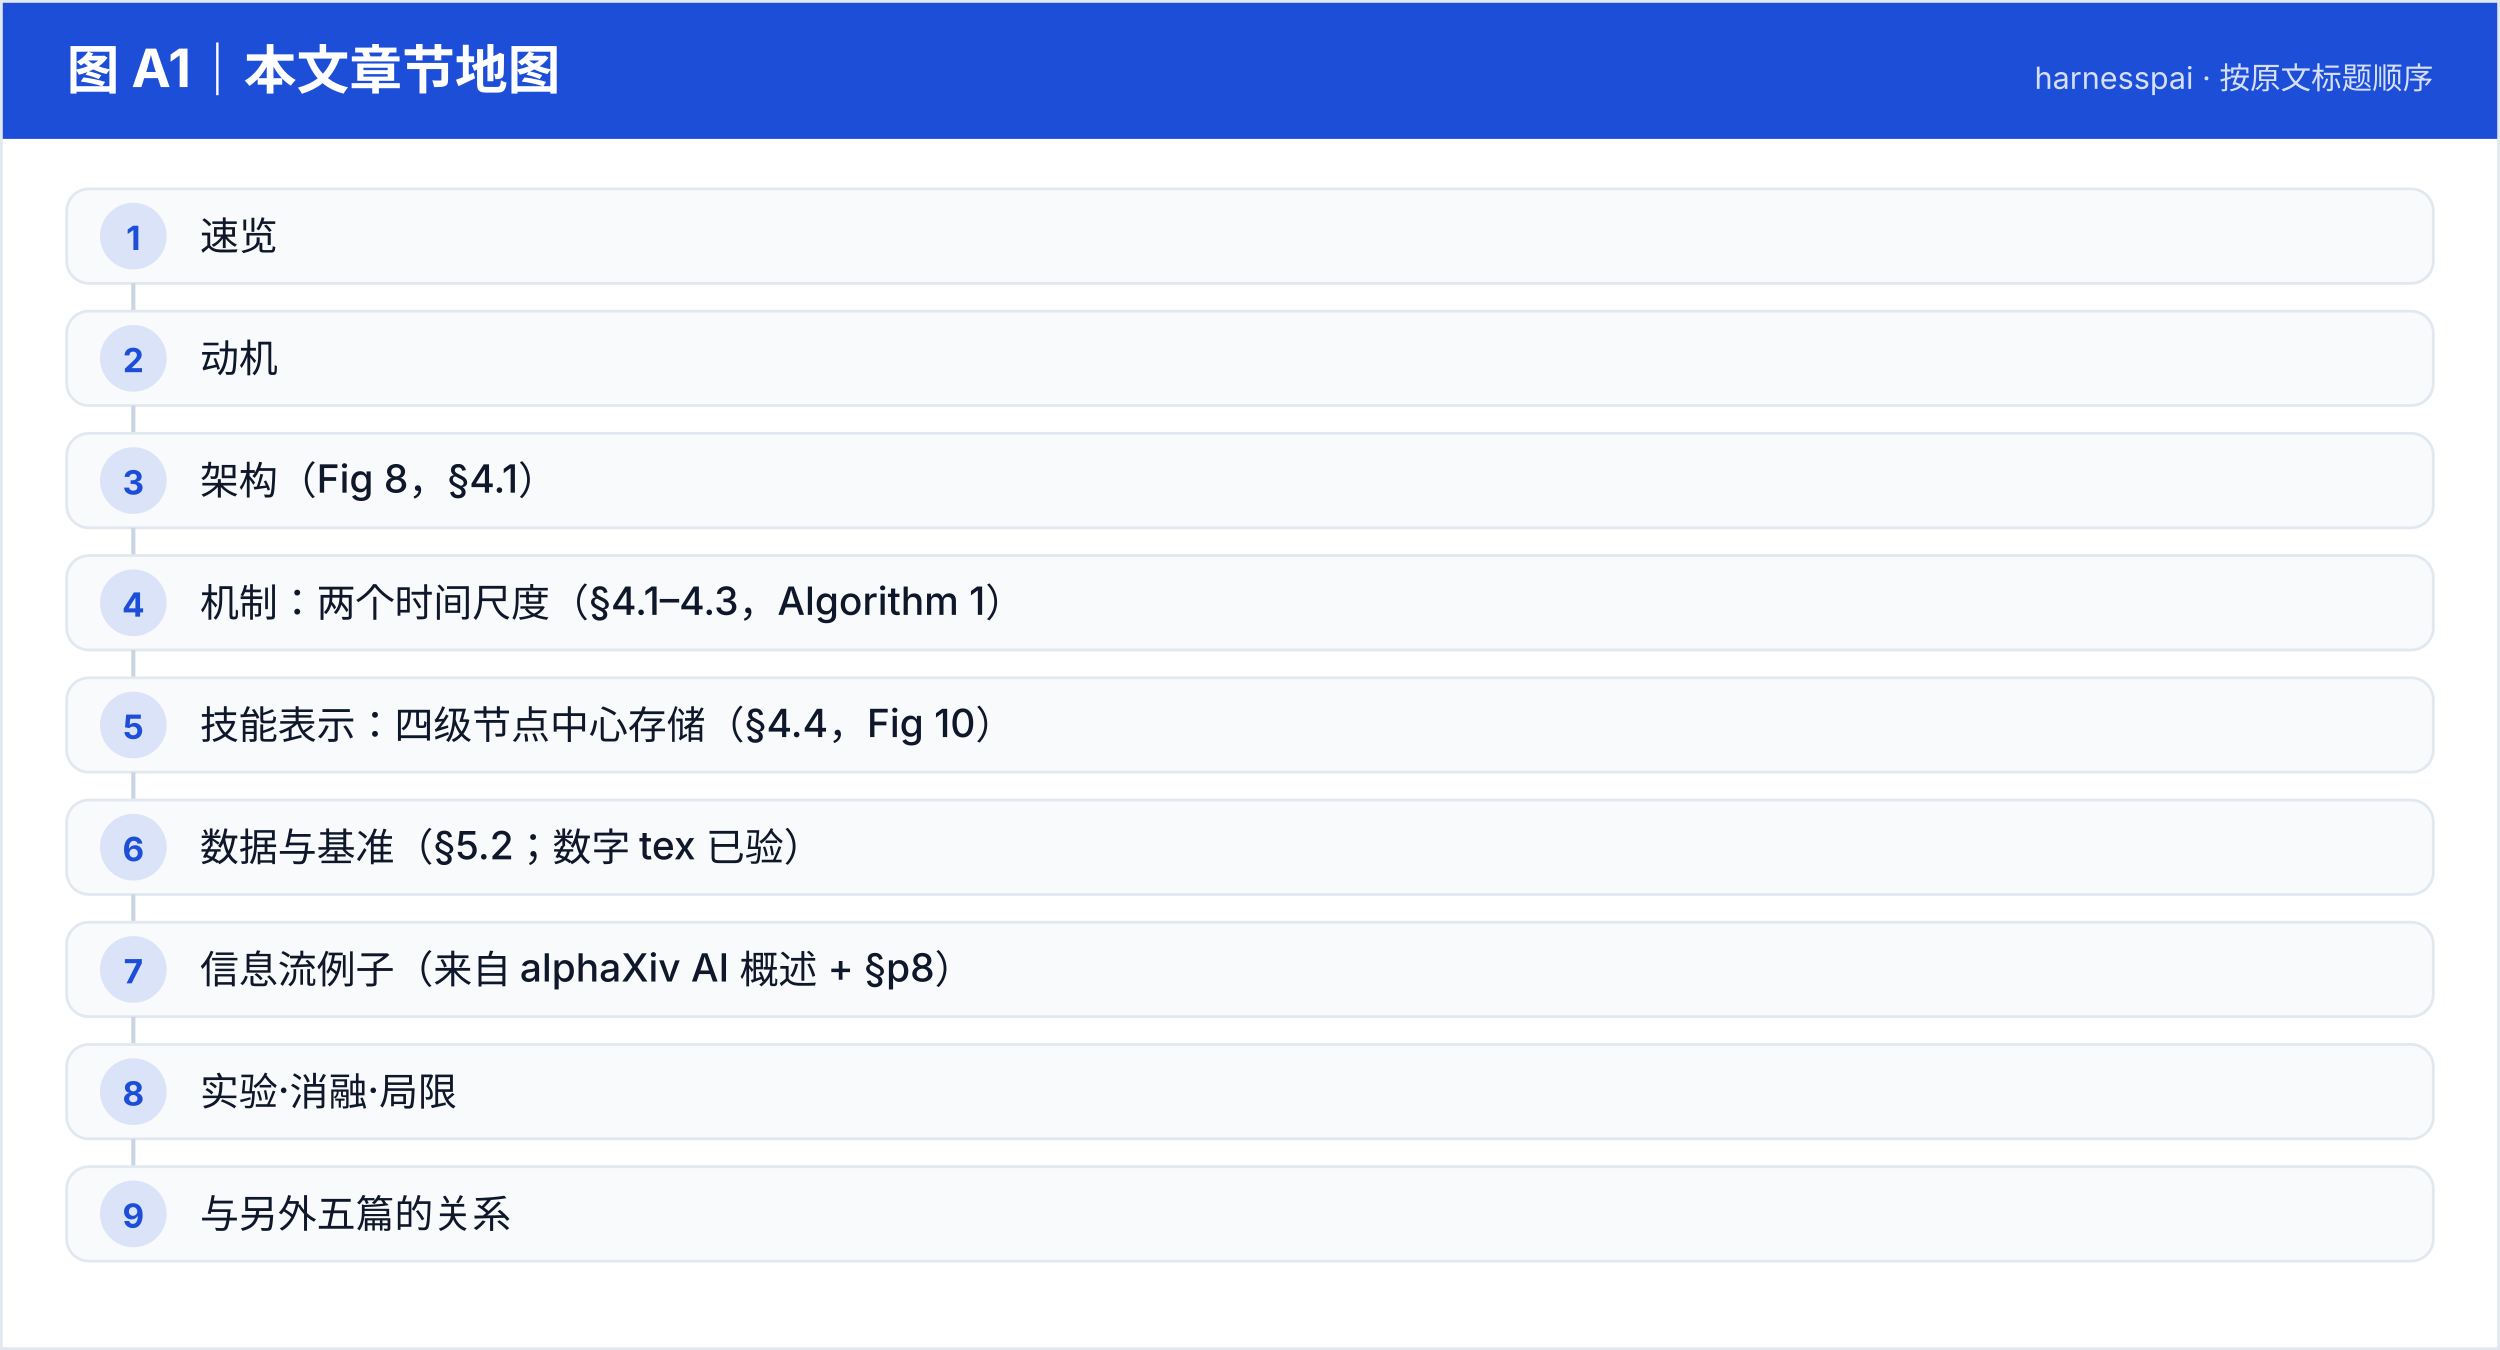
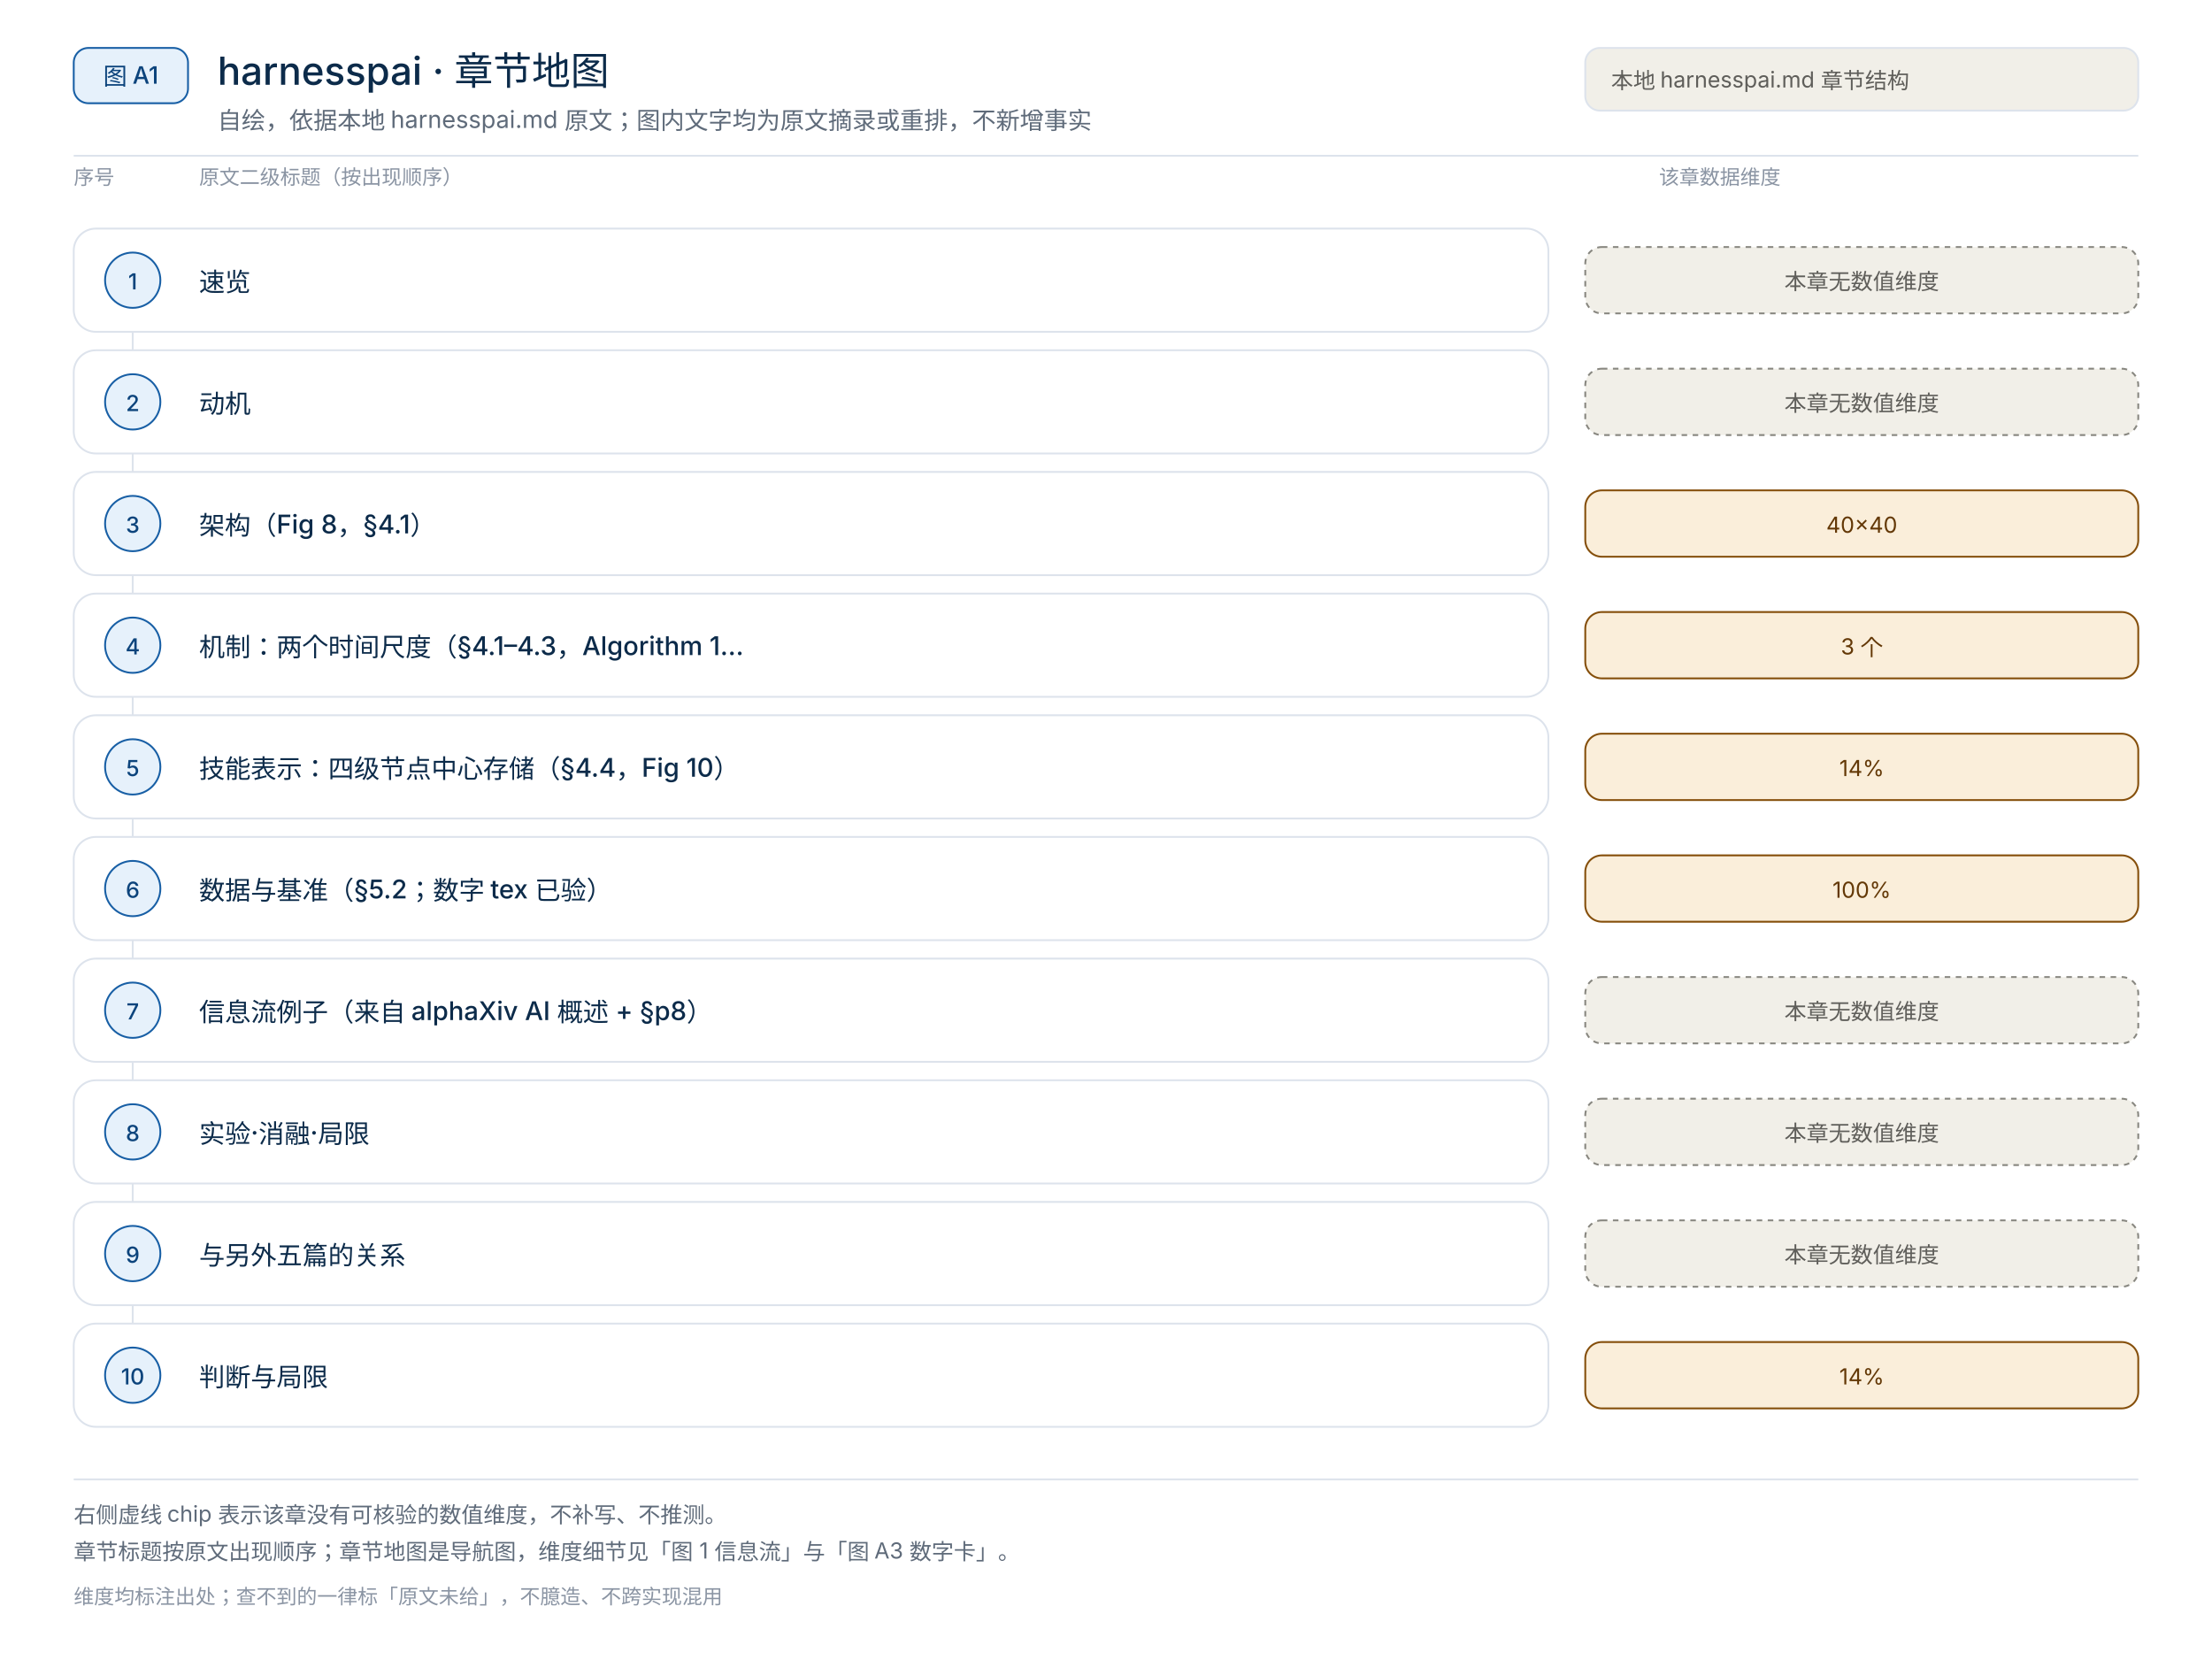
- <svg xmlns="http://www.w3.org/2000/svg" viewBox="0 0 900 486" width="900" height="486" font-family="PingFang SC, -apple-system, BlinkMacSystemFont, Microsoft YaHei, sans-serif">
-   <rect width="900" height="486" fill="#ffffff" />
-   <rect x="0" y="0" width="900" height="50" fill="#1d4ed8" />
-   <text x="24" y="32" font-size="19" fill="#ffffff" font-weight="700" text-anchor="start">图 A1｜本文章节地图</text>
-   <text x="876" y="32" font-size="11" fill="#ffffff" font-weight="400" text-anchor="end" opacity="0.82">harnesspai · 按原文标题顺序</text>
-   <rect x="24" y="68" width="852" height="34" rx="8" fill="#f8fafc" stroke="#e2e8f0" />
-   <circle cx="48" cy="85" r="12" fill="#1d4ed8" opacity="0.14" />
-   <text x="48" y="90" font-size="12" fill="#1d4ed8" font-weight="700" text-anchor="middle">1</text>
-   <text x="72" y="90" font-size="14" fill="#0f172a" font-weight="500" text-anchor="start">速览</text>
-   <path d="M48 102 L48 112" stroke="#cbd5e1" stroke-width="1.5" />
-   <rect x="24" y="112" width="852" height="34" rx="8" fill="#f8fafc" stroke="#e2e8f0" />
-   <circle cx="48" cy="129" r="12" fill="#1d4ed8" opacity="0.14" />
-   <text x="48" y="134" font-size="12" fill="#1d4ed8" font-weight="700" text-anchor="middle">2</text>
-   <text x="72" y="134" font-size="14" fill="#0f172a" font-weight="500" text-anchor="start">动机</text>
-   <path d="M48 146 L48 156" stroke="#cbd5e1" stroke-width="1.5" />
-   <rect x="24" y="156" width="852" height="34" rx="8" fill="#f8fafc" stroke="#e2e8f0" />
-   <circle cx="48" cy="173" r="12" fill="#1d4ed8" opacity="0.14" />
-   <text x="48" y="178" font-size="12" fill="#1d4ed8" font-weight="700" text-anchor="middle">3</text>
-   <text x="72" y="178" font-size="14" fill="#0f172a" font-weight="500" text-anchor="start">架构（Fig 8，§4.1）</text>
-   <path d="M48 190 L48 200" stroke="#cbd5e1" stroke-width="1.5" />
-   <rect x="24" y="200" width="852" height="34" rx="8" fill="#f8fafc" stroke="#e2e8f0" />
-   <circle cx="48" cy="217" r="12" fill="#1d4ed8" opacity="0.14" />
-   <text x="48" y="222" font-size="12" fill="#1d4ed8" font-weight="700" text-anchor="middle">4</text>
-   <text x="72" y="222" font-size="14" fill="#0f172a" font-weight="500" text-anchor="start">机制：两个时间尺度（§4.1–4.3，Algorithm 1）</text>
-   <path d="M48 234 L48 244" stroke="#cbd5e1" stroke-width="1.5" />
-   <rect x="24" y="244" width="852" height="34" rx="8" fill="#f8fafc" stroke="#e2e8f0" />
-   <circle cx="48" cy="261" r="12" fill="#1d4ed8" opacity="0.14" />
-   <text x="48" y="266" font-size="12" fill="#1d4ed8" font-weight="700" text-anchor="middle">5</text>
-   <text x="72" y="266" font-size="14" fill="#0f172a" font-weight="500" text-anchor="start">技能表示：四级节点中心存储（§4.4，Fig 10）</text>
-   <path d="M48 278 L48 288" stroke="#cbd5e1" stroke-width="1.5" />
-   <rect x="24" y="288" width="852" height="34" rx="8" fill="#f8fafc" stroke="#e2e8f0" />
-   <circle cx="48" cy="305" r="12" fill="#1d4ed8" opacity="0.14" />
-   <text x="48" y="310" font-size="12" fill="#1d4ed8" font-weight="700" text-anchor="middle">6</text>
-   <text x="72" y="310" font-size="14" fill="#0f172a" font-weight="500" text-anchor="start">数据与基准（§5.2；数字 tex 已验）</text>
-   <path d="M48 322 L48 332" stroke="#cbd5e1" stroke-width="1.5" />
-   <rect x="24" y="332" width="852" height="34" rx="8" fill="#f8fafc" stroke="#e2e8f0" />
-   <circle cx="48" cy="349" r="12" fill="#1d4ed8" opacity="0.14" />
-   <text x="48" y="354" font-size="12" fill="#1d4ed8" font-weight="700" text-anchor="middle">7</text>
-   <text x="72" y="354" font-size="14" fill="#0f172a" font-weight="500" text-anchor="start">信息流例子（来自 alphaXiv AI 概述 + §p8）</text>
-   <path d="M48 366 L48 376" stroke="#cbd5e1" stroke-width="1.5" />
-   <rect x="24" y="376" width="852" height="34" rx="8" fill="#f8fafc" stroke="#e2e8f0" />
-   <circle cx="48" cy="393" r="12" fill="#1d4ed8" opacity="0.14" />
-   <text x="48" y="398" font-size="12" fill="#1d4ed8" font-weight="700" text-anchor="middle">8</text>
-   <text x="72" y="398" font-size="14" fill="#0f172a" font-weight="500" text-anchor="start">实验·消融·局限</text>
-   <path d="M48 410 L48 420" stroke="#cbd5e1" stroke-width="1.5" />
-   <rect x="24" y="420" width="852" height="34" rx="8" fill="#f8fafc" stroke="#e2e8f0" />
-   <circle cx="48" cy="437" r="12" fill="#1d4ed8" opacity="0.14" />
-   <text x="48" y="442" font-size="12" fill="#1d4ed8" font-weight="700" text-anchor="middle">9</text>
-   <text x="72" y="442" font-size="14" fill="#0f172a" font-weight="500" text-anchor="start">与另外五篇的关系</text>
-   <rect x="0.5" y="0.5" width="899" height="485" fill="none" stroke="#e2e8f0" />
+ <svg xmlns="http://www.w3.org/2000/svg" width="1200" height="900" viewBox="0 0 1200 900" role="img">
+   <defs>
+     <marker id="arrow" viewBox="0 0 10 10" refX="8" refY="5" markerWidth="6" markerHeight="6" orient="auto-start-reverse">
+       <path d="M2 1L8 5L2 9" fill="none" stroke="#185FA5" stroke-width="1.6" stroke-linecap="round" stroke-linejoin="round" />
+     </marker>
+   </defs>
+   <rect x="0" y="0" width="1200" height="900" rx="0" fill="#FFFFFF" stroke="#FFFFFF" stroke-width="1" />
+   <text x="118" y="46" font-family="-apple-system,BlinkMacSystemFont,'PingFang SC','Microsoft YaHei',sans-serif" font-size="21" font-weight="500" fill="#0C2B4A" text-anchor="start">harnesspai · 章节地图</text>
+   <text x="118" y="70" font-family="-apple-system,BlinkMacSystemFont,'PingFang SC','Microsoft YaHei',sans-serif" font-size="13" font-weight="400" fill="#5F6B7A" text-anchor="start">自绘，依据本地 harnesspai.md 原文；图内文字均为原文摘录或重排，不新增事实</text>
+   <rect x="40" y="84" width="1120" height="1" rx="0" fill="#DDE3EC" stroke="#DDE3EC" stroke-width="0" />
+   <rect x="860" y="26" width="300" height="34" rx="8" fill="#F1EFE8" stroke="#DDE3EC" stroke-width="1" />
+   <text x="874" y="48" font-family="-apple-system,BlinkMacSystemFont,'PingFang SC','Microsoft YaHei',sans-serif" font-size="12" font-weight="400" fill="#5F5E5A" text-anchor="start">本地 harnesspai.md 章节结构</text>
+   <rect x="40" y="26" width="62" height="30" rx="8" fill="#E6F1FB" stroke="#185FA5" stroke-width="1" />
+   <text x="71" y="46" font-family="-apple-system,BlinkMacSystemFont,'PingFang SC','Microsoft YaHei',sans-serif" font-size="13" font-weight="500" fill="#0C447C" text-anchor="middle">图 A1</text>
+   <text x="40" y="100" font-family="-apple-system,BlinkMacSystemFont,'PingFang SC','Microsoft YaHei',sans-serif" font-size="11" font-weight="400" fill="#8A94A3" text-anchor="start">序号</text>
+   <text x="108" y="100" font-family="-apple-system,BlinkMacSystemFont,'PingFang SC','Microsoft YaHei',sans-serif" font-size="11" font-weight="400" fill="#8A94A3" text-anchor="start">原文二级标题（按出现顺序）</text>
+   <text x="900" y="100" font-family="-apple-system,BlinkMacSystemFont,'PingFang SC','Microsoft YaHei',sans-serif" font-size="11" font-weight="400" fill="#8A94A3" text-anchor="start">该章数据维度</text>
+   <rect x="40" y="124" width="800" height="56" rx="12" fill="#FFFFFF" stroke="#DDE3EC" stroke-width="1" />
+   <circle cx="72" cy="152" r="15" fill="#E6F1FB" stroke="#185FA5" stroke-width="1" />
+   <text x="72" y="157" font-family="-apple-system,BlinkMacSystemFont,'PingFang SC','Microsoft YaHei',sans-serif" font-size="12" font-weight="500" fill="#0C447C" text-anchor="middle">1</text>
+   <text x="108" y="158" font-family="-apple-system,BlinkMacSystemFont,'PingFang SC','Microsoft YaHei',sans-serif" font-size="14" font-weight="500" fill="#0C2B4A" text-anchor="start">速览</text>
+   <rect x="860" y="134" width="300" height="36" rx="9" fill="#F1EFE8" stroke="#888780" stroke-width="1" stroke-dasharray="3 3" />
+   <text x="1010" y="157" font-family="-apple-system,BlinkMacSystemFont,'PingFang SC','Microsoft YaHei',sans-serif" font-size="12" font-weight="400" fill="#5F5E5A" text-anchor="middle">本章无数值维度</text>
+   <path d="M72 180 L72 190" fill="none" stroke="#DDE3EC" stroke-width="1" />
+   <rect x="40" y="190" width="800" height="56" rx="12" fill="#FFFFFF" stroke="#DDE3EC" stroke-width="1" />
+   <circle cx="72" cy="218" r="15" fill="#E6F1FB" stroke="#185FA5" stroke-width="1" />
+   <text x="72" y="223" font-family="-apple-system,BlinkMacSystemFont,'PingFang SC','Microsoft YaHei',sans-serif" font-size="12" font-weight="500" fill="#0C447C" text-anchor="middle">2</text>
+   <text x="108" y="224" font-family="-apple-system,BlinkMacSystemFont,'PingFang SC','Microsoft YaHei',sans-serif" font-size="14" font-weight="500" fill="#0C2B4A" text-anchor="start">动机</text>
+   <rect x="860" y="200" width="300" height="36" rx="9" fill="#F1EFE8" stroke="#888780" stroke-width="1" stroke-dasharray="3 3" />
+   <text x="1010" y="223" font-family="-apple-system,BlinkMacSystemFont,'PingFang SC','Microsoft YaHei',sans-serif" font-size="12" font-weight="400" fill="#5F5E5A" text-anchor="middle">本章无数值维度</text>
+   <path d="M72 246 L72 256" fill="none" stroke="#DDE3EC" stroke-width="1" />
+   <rect x="40" y="256" width="800" height="56" rx="12" fill="#FFFFFF" stroke="#DDE3EC" stroke-width="1" />
+   <circle cx="72" cy="284" r="15" fill="#E6F1FB" stroke="#185FA5" stroke-width="1" />
+   <text x="72" y="289" font-family="-apple-system,BlinkMacSystemFont,'PingFang SC','Microsoft YaHei',sans-serif" font-size="12" font-weight="500" fill="#0C447C" text-anchor="middle">3</text>
+   <text x="108" y="290" font-family="-apple-system,BlinkMacSystemFont,'PingFang SC','Microsoft YaHei',sans-serif" font-size="14" font-weight="500" fill="#0C2B4A" text-anchor="start">架构（Fig 8，§4.1）</text>
+   <rect x="860" y="266" width="300" height="36" rx="9" fill="#FAEEDA" stroke="#854F0B" stroke-width="1" />
+   <text x="1010" y="289" font-family="-apple-system,BlinkMacSystemFont,'PingFang SC','Microsoft YaHei',sans-serif" font-size="12" font-weight="400" fill="#633806" text-anchor="middle">40×40</text>
+   <path d="M72 312 L72 322" fill="none" stroke="#DDE3EC" stroke-width="1" />
+   <rect x="40" y="322" width="800" height="56" rx="12" fill="#FFFFFF" stroke="#DDE3EC" stroke-width="1" />
+   <circle cx="72" cy="350" r="15" fill="#E6F1FB" stroke="#185FA5" stroke-width="1" />
+   <text x="72" y="355" font-family="-apple-system,BlinkMacSystemFont,'PingFang SC','Microsoft YaHei',sans-serif" font-size="12" font-weight="500" fill="#0C447C" text-anchor="middle">4</text>
+   <text x="108" y="356" font-family="-apple-system,BlinkMacSystemFont,'PingFang SC','Microsoft YaHei',sans-serif" font-size="14" font-weight="500" fill="#0C2B4A" text-anchor="start">机制：两个时间尺度（§4.1–4.3，Algorithm 1…</text>
+   <rect x="860" y="332" width="300" height="36" rx="9" fill="#FAEEDA" stroke="#854F0B" stroke-width="1" />
+   <text x="1010" y="355" font-family="-apple-system,BlinkMacSystemFont,'PingFang SC','Microsoft YaHei',sans-serif" font-size="12" font-weight="400" fill="#633806" text-anchor="middle">3 个</text>
+   <path d="M72 378 L72 388" fill="none" stroke="#DDE3EC" stroke-width="1" />
+   <rect x="40" y="388" width="800" height="56" rx="12" fill="#FFFFFF" stroke="#DDE3EC" stroke-width="1" />
+   <circle cx="72" cy="416" r="15" fill="#E6F1FB" stroke="#185FA5" stroke-width="1" />
+   <text x="72" y="421" font-family="-apple-system,BlinkMacSystemFont,'PingFang SC','Microsoft YaHei',sans-serif" font-size="12" font-weight="500" fill="#0C447C" text-anchor="middle">5</text>
+   <text x="108" y="422" font-family="-apple-system,BlinkMacSystemFont,'PingFang SC','Microsoft YaHei',sans-serif" font-size="14" font-weight="500" fill="#0C2B4A" text-anchor="start">技能表示：四级节点中心存储（§4.4，Fig 10）</text>
+   <rect x="860" y="398" width="300" height="36" rx="9" fill="#FAEEDA" stroke="#854F0B" stroke-width="1" />
+   <text x="1010" y="421" font-family="-apple-system,BlinkMacSystemFont,'PingFang SC','Microsoft YaHei',sans-serif" font-size="12" font-weight="400" fill="#633806" text-anchor="middle">14%</text>
+   <path d="M72 444 L72 454" fill="none" stroke="#DDE3EC" stroke-width="1" />
+   <rect x="40" y="454" width="800" height="56" rx="12" fill="#FFFFFF" stroke="#DDE3EC" stroke-width="1" />
+   <circle cx="72" cy="482" r="15" fill="#E6F1FB" stroke="#185FA5" stroke-width="1" />
+   <text x="72" y="487" font-family="-apple-system,BlinkMacSystemFont,'PingFang SC','Microsoft YaHei',sans-serif" font-size="12" font-weight="500" fill="#0C447C" text-anchor="middle">6</text>
+   <text x="108" y="488" font-family="-apple-system,BlinkMacSystemFont,'PingFang SC','Microsoft YaHei',sans-serif" font-size="14" font-weight="500" fill="#0C2B4A" text-anchor="start">数据与基准（§5.2；数字 tex 已验）</text>
+   <rect x="860" y="464" width="300" height="36" rx="9" fill="#FAEEDA" stroke="#854F0B" stroke-width="1" />
+   <text x="1010" y="487" font-family="-apple-system,BlinkMacSystemFont,'PingFang SC','Microsoft YaHei',sans-serif" font-size="12" font-weight="400" fill="#633806" text-anchor="middle">100%</text>
+   <path d="M72 510 L72 520" fill="none" stroke="#DDE3EC" stroke-width="1" />
+   <rect x="40" y="520" width="800" height="56" rx="12" fill="#FFFFFF" stroke="#DDE3EC" stroke-width="1" />
+   <circle cx="72" cy="548" r="15" fill="#E6F1FB" stroke="#185FA5" stroke-width="1" />
+   <text x="72" y="553" font-family="-apple-system,BlinkMacSystemFont,'PingFang SC','Microsoft YaHei',sans-serif" font-size="12" font-weight="500" fill="#0C447C" text-anchor="middle">7</text>
+   <text x="108" y="554" font-family="-apple-system,BlinkMacSystemFont,'PingFang SC','Microsoft YaHei',sans-serif" font-size="14" font-weight="500" fill="#0C2B4A" text-anchor="start">信息流例子（来自 alphaXiv AI 概述 + §p8）</text>
+   <rect x="860" y="530" width="300" height="36" rx="9" fill="#F1EFE8" stroke="#888780" stroke-width="1" stroke-dasharray="3 3" />
+   <text x="1010" y="553" font-family="-apple-system,BlinkMacSystemFont,'PingFang SC','Microsoft YaHei',sans-serif" font-size="12" font-weight="400" fill="#5F5E5A" text-anchor="middle">本章无数值维度</text>
+   <path d="M72 576 L72 586" fill="none" stroke="#DDE3EC" stroke-width="1" />
+   <rect x="40" y="586" width="800" height="56" rx="12" fill="#FFFFFF" stroke="#DDE3EC" stroke-width="1" />
+   <circle cx="72" cy="614" r="15" fill="#E6F1FB" stroke="#185FA5" stroke-width="1" />
+   <text x="72" y="619" font-family="-apple-system,BlinkMacSystemFont,'PingFang SC','Microsoft YaHei',sans-serif" font-size="12" font-weight="500" fill="#0C447C" text-anchor="middle">8</text>
+   <text x="108" y="620" font-family="-apple-system,BlinkMacSystemFont,'PingFang SC','Microsoft YaHei',sans-serif" font-size="14" font-weight="500" fill="#0C2B4A" text-anchor="start">实验·消融·局限</text>
+   <rect x="860" y="596" width="300" height="36" rx="9" fill="#F1EFE8" stroke="#888780" stroke-width="1" stroke-dasharray="3 3" />
+   <text x="1010" y="619" font-family="-apple-system,BlinkMacSystemFont,'PingFang SC','Microsoft YaHei',sans-serif" font-size="12" font-weight="400" fill="#5F5E5A" text-anchor="middle">本章无数值维度</text>
+   <path d="M72 642 L72 652" fill="none" stroke="#DDE3EC" stroke-width="1" />
+   <rect x="40" y="652" width="800" height="56" rx="12" fill="#FFFFFF" stroke="#DDE3EC" stroke-width="1" />
+   <circle cx="72" cy="680" r="15" fill="#E6F1FB" stroke="#185FA5" stroke-width="1" />
+   <text x="72" y="685" font-family="-apple-system,BlinkMacSystemFont,'PingFang SC','Microsoft YaHei',sans-serif" font-size="12" font-weight="500" fill="#0C447C" text-anchor="middle">9</text>
+   <text x="108" y="686" font-family="-apple-system,BlinkMacSystemFont,'PingFang SC','Microsoft YaHei',sans-serif" font-size="14" font-weight="500" fill="#0C2B4A" text-anchor="start">与另外五篇的关系</text>
+   <rect x="860" y="662" width="300" height="36" rx="9" fill="#F1EFE8" stroke="#888780" stroke-width="1" stroke-dasharray="3 3" />
+   <text x="1010" y="685" font-family="-apple-system,BlinkMacSystemFont,'PingFang SC','Microsoft YaHei',sans-serif" font-size="12" font-weight="400" fill="#5F5E5A" text-anchor="middle">本章无数值维度</text>
+   <path d="M72 708 L72 718" fill="none" stroke="#DDE3EC" stroke-width="1" />
+   <rect x="40" y="718" width="800" height="56" rx="12" fill="#FFFFFF" stroke="#DDE3EC" stroke-width="1" />
+   <circle cx="72" cy="746" r="15" fill="#E6F1FB" stroke="#185FA5" stroke-width="1" />
+   <text x="72" y="751" font-family="-apple-system,BlinkMacSystemFont,'PingFang SC','Microsoft YaHei',sans-serif" font-size="12" font-weight="500" fill="#0C447C" text-anchor="middle">10</text>
+   <text x="108" y="752" font-family="-apple-system,BlinkMacSystemFont,'PingFang SC','Microsoft YaHei',sans-serif" font-size="14" font-weight="500" fill="#0C2B4A" text-anchor="start">判断与局限</text>
+   <rect x="860" y="728" width="300" height="36" rx="9" fill="#FAEEDA" stroke="#854F0B" stroke-width="1" />
+   <text x="1010" y="751" font-family="-apple-system,BlinkMacSystemFont,'PingFang SC','Microsoft YaHei',sans-serif" font-size="12" font-weight="400" fill="#633806" text-anchor="middle">14%</text>
+   <rect x="40" y="802" width="1120" height="1" rx="0" fill="#DDE3EC" stroke="#DDE3EC" stroke-width="0" />
+   <text x="40" y="826" font-family="-apple-system,BlinkMacSystemFont,'PingFang SC','Microsoft YaHei',sans-serif" font-size="12" font-weight="400" fill="#5F6B7A" text-anchor="start">右侧虚线 chip 表示该章没有可核验的数值维度，不补写、不推测。</text>
+   <text x="40" y="846" font-family="-apple-system,BlinkMacSystemFont,'PingFang SC','Microsoft YaHei',sans-serif" font-size="12" font-weight="400" fill="#5F6B7A" text-anchor="start">章节标题按原文出现顺序；章节地图是导航图，维度细节见「图 1 信息流」与「图 A3 数字卡」。</text>
+   <text x="40" y="870" font-family="-apple-system,BlinkMacSystemFont,'PingFang SC','Microsoft YaHei',sans-serif" font-size="11" font-weight="400" fill="#8A94A3" text-anchor="start">维度均标注出处；查不到的一律标「原文未给」，不臆造、不跨实现混用</text>
</svg>
